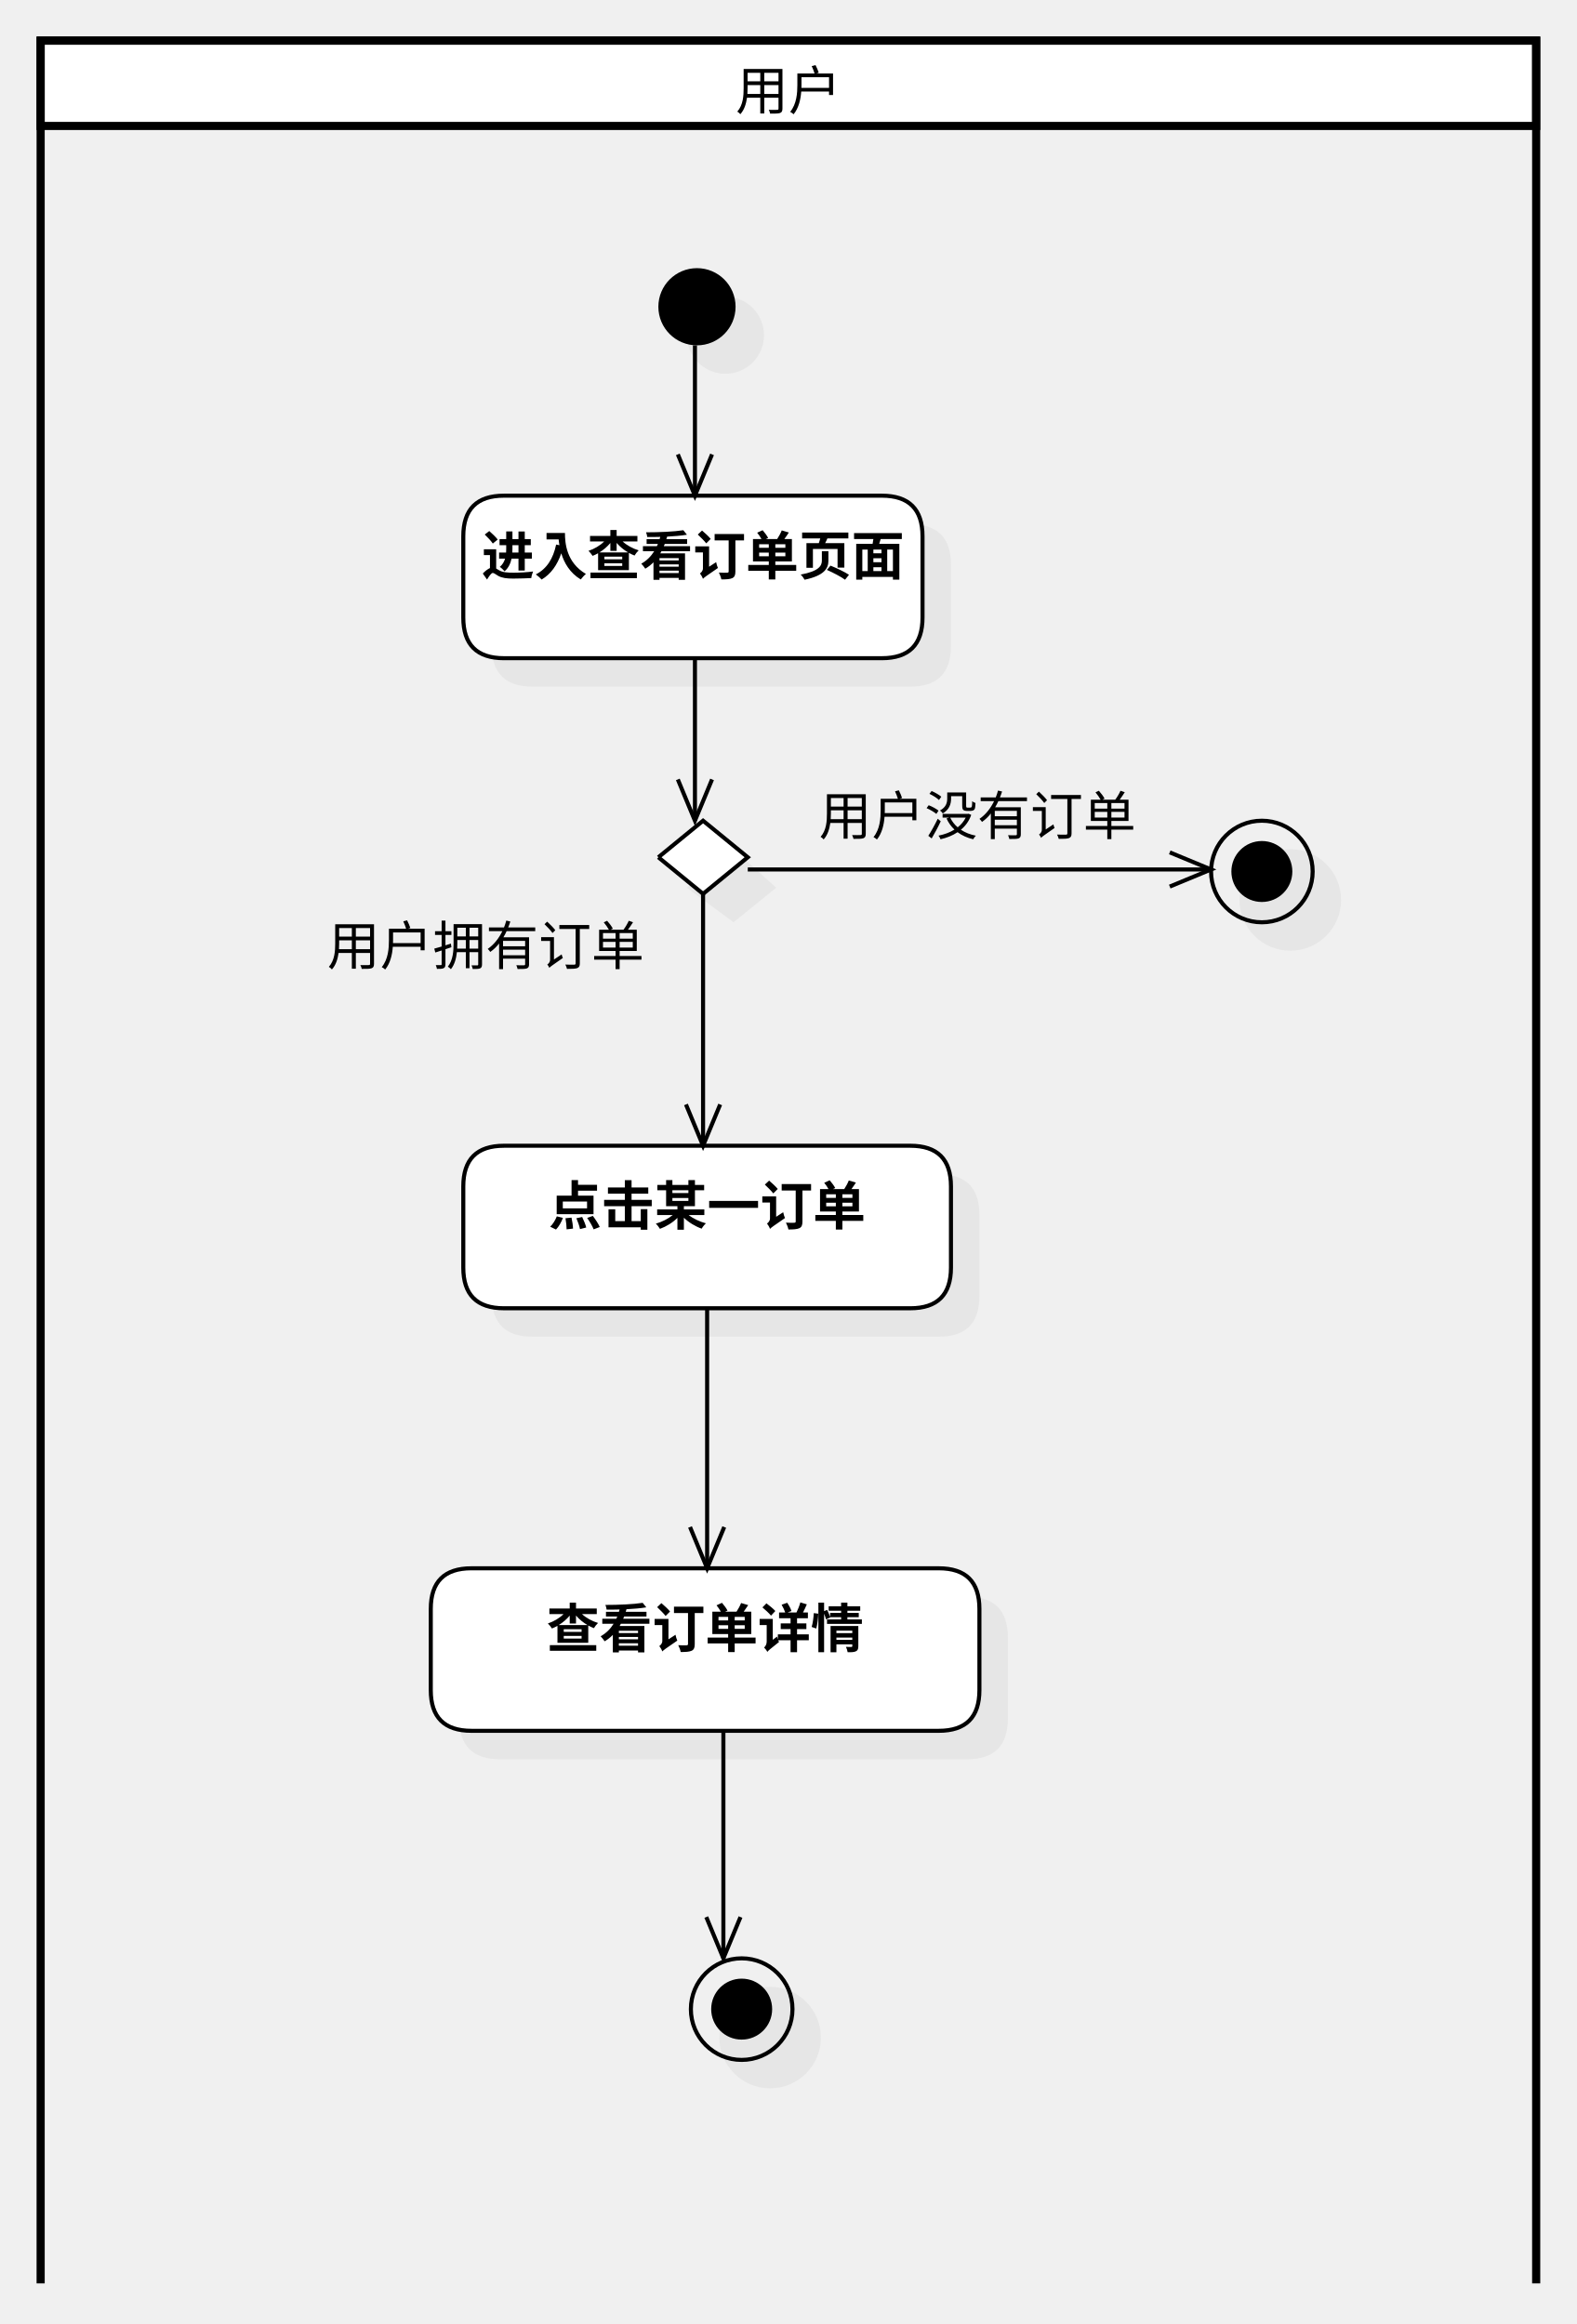
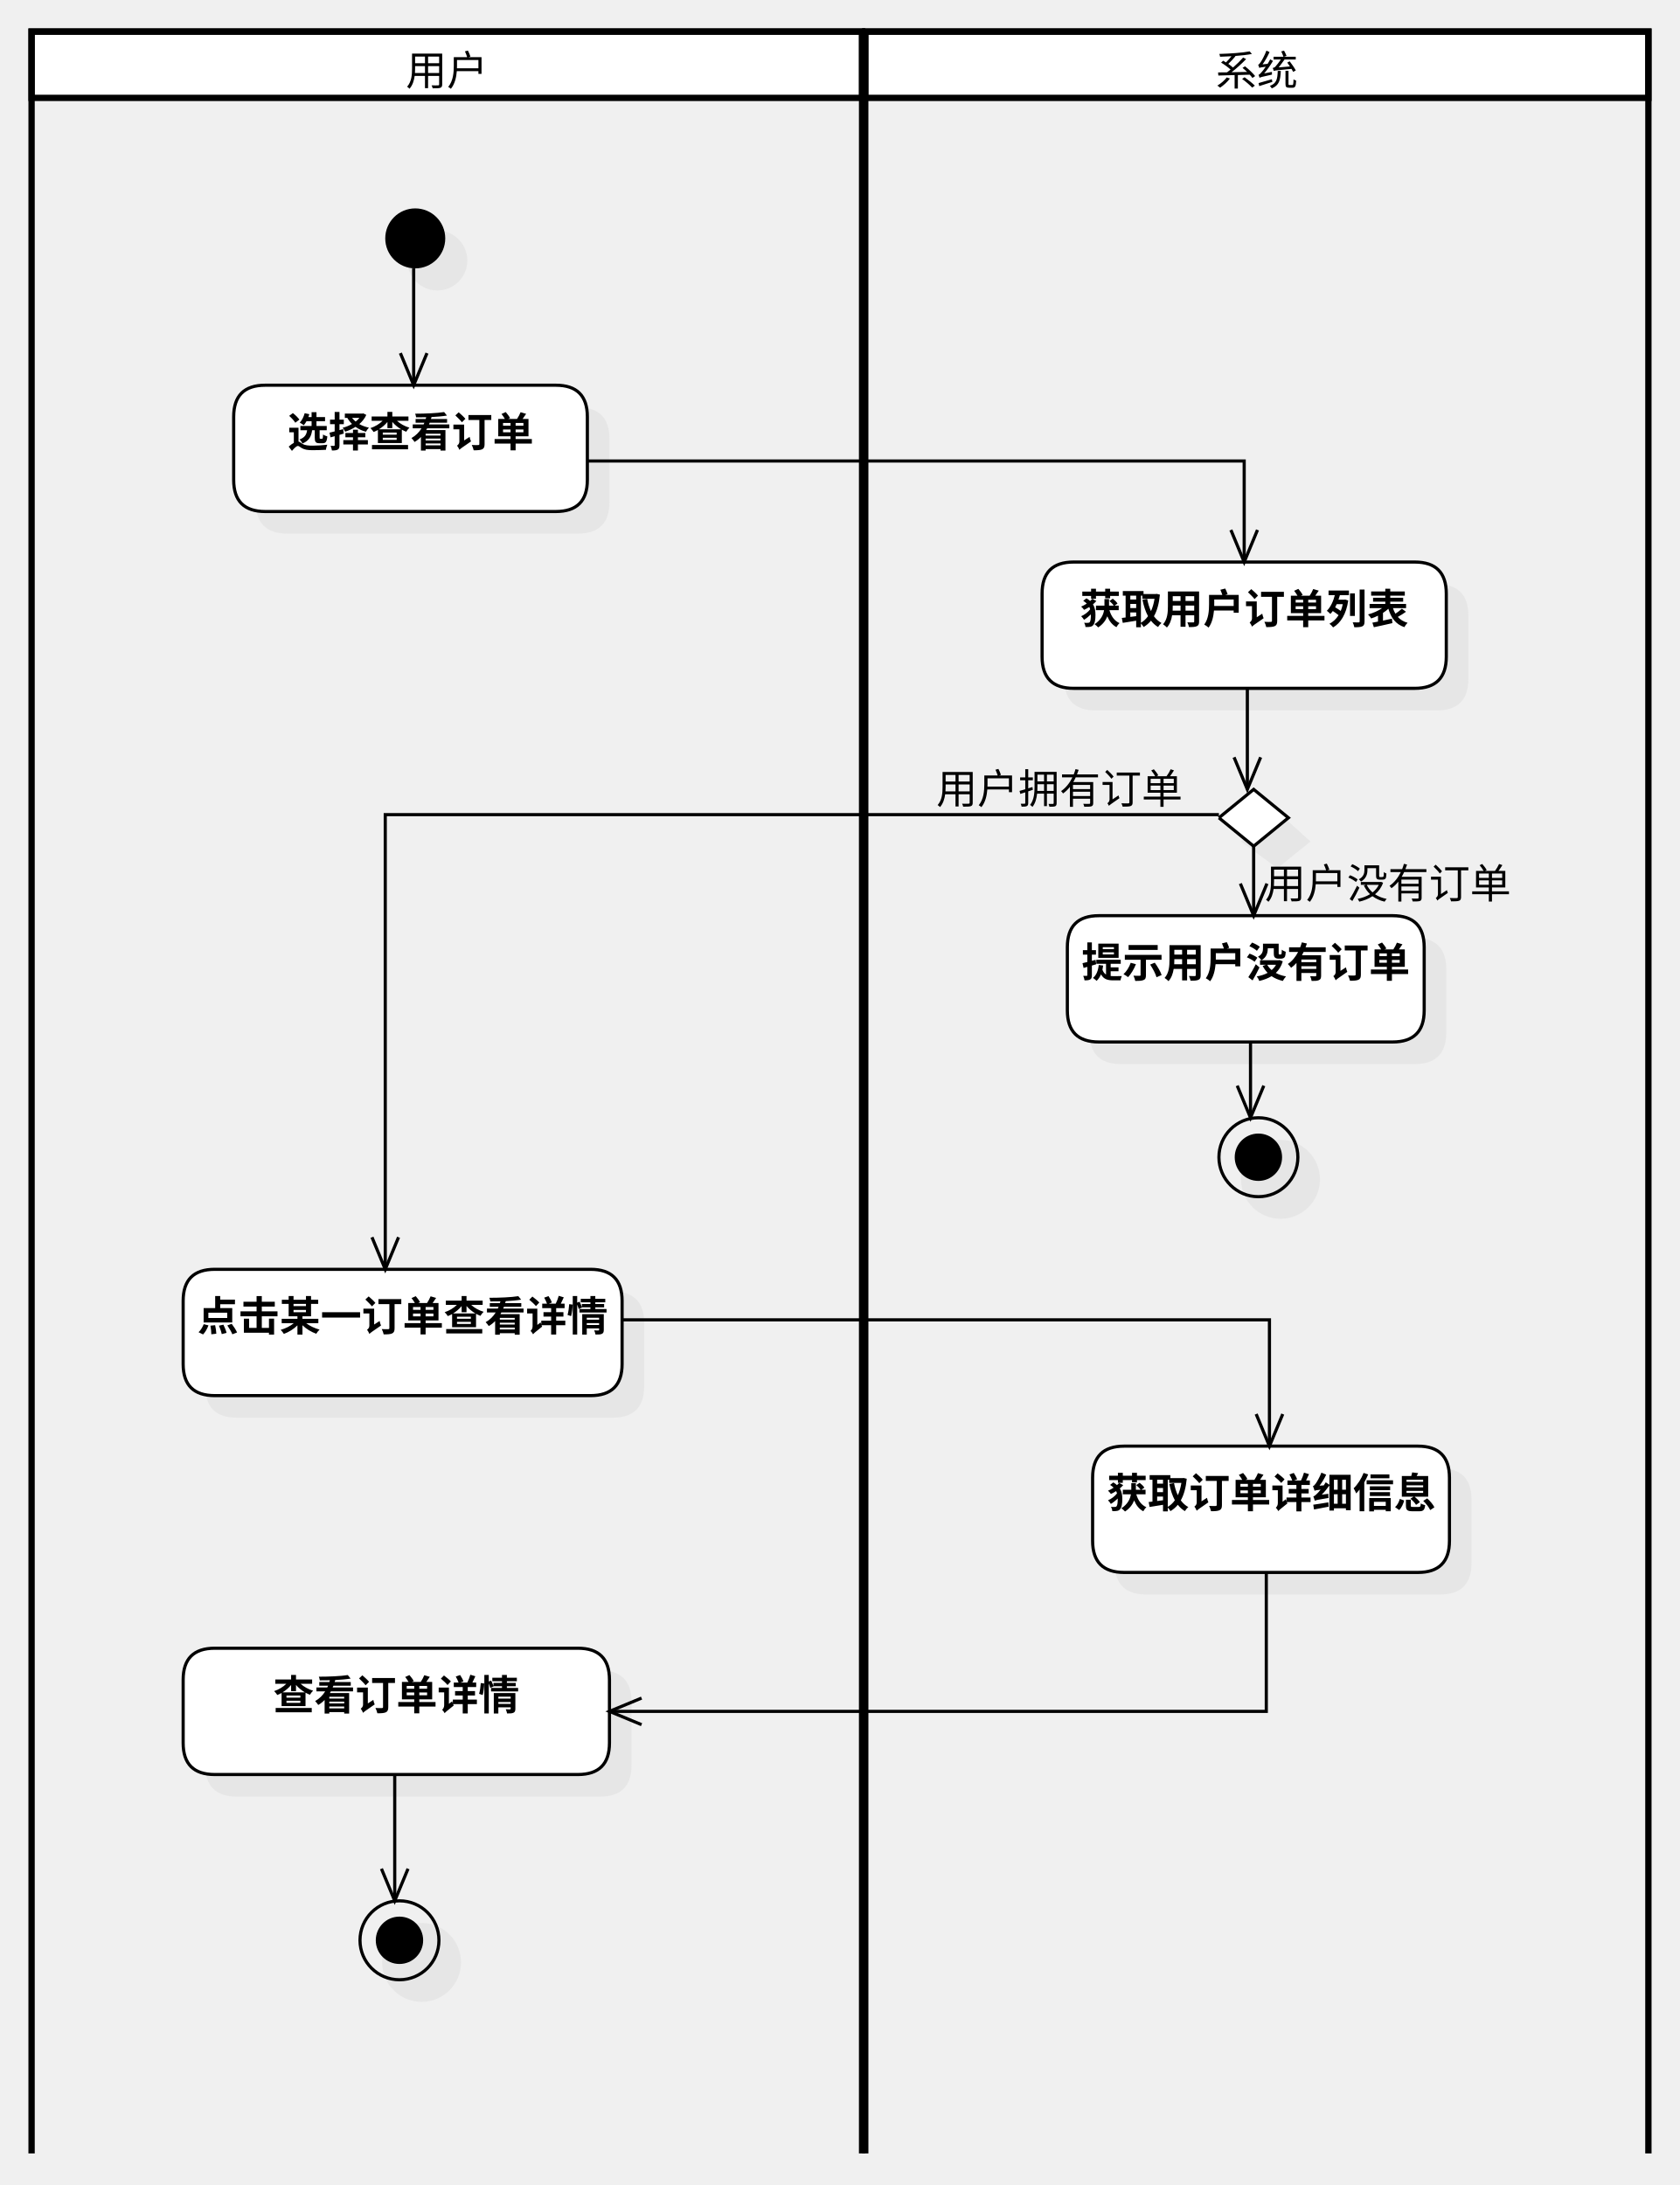
- <svg xmlns="http://www.w3.org/2000/svg" version="1.1" width="388" height="572">
+ <svg xmlns="http://www.w3.org/2000/svg" version="1.1" width="532" height="692">
  <defs />
  <g>
-     <g transform="translate(-198,-446) scale(1,1)">
-       <rect fill="#ffffff" stroke="none" x="208" y="456" width="368" height="21" />
-     </g>
-     <g transform="translate(-198,-446) scale(1,1)">
-       <path fill="none" stroke="#000000" d="M 208 456 L 576 456 L 576 477 L 208 477 L 208 456 Z Z" stroke-miterlimit="10" stroke-width="2" />
-     </g>
-     <g transform="translate(-198,-446) scale(1,1)">
-       <path fill="none" stroke="#000000" d="M 208 1008 L 208 456 L 576 456 L 576 1008" stroke-miterlimit="10" stroke-width="2" />
-     </g>
-     <g transform="translate(-198,-446) scale(1,1)">
-       <g>
-         <path fill="none" stroke="none" />
-         <text fill="#000000" stroke="none" font-family="Arial" font-size="13px" font-style="normal" font-weight="normal" text-decoration="none" x="379" y="473">用户</text>
-       </g>
-     </g>
-     <g transform="translate(-198,-446) scale(1,1)">
+     <g transform="translate(-238,-446) scale(1,1)">
+       <rect fill="#ffffff" stroke="none" x="248" y="456" width="263" height="21" />
+     </g>
+     <g transform="translate(-238,-446) scale(1,1)">
+       <path fill="none" stroke="#000000" d="M 248 456 L 511 456 L 511 477 L 248 477 L 248 456 Z Z" stroke-miterlimit="10" stroke-width="2" />
+     </g>
+     <g transform="translate(-238,-446) scale(1,1)">
+       <path fill="none" stroke="#000000" d="M 248 1128 L 248 456 L 511 456 L 511 1128" stroke-miterlimit="10" stroke-width="2" />
+     </g>
+     <g transform="translate(-238,-446) scale(1,1)">
+       <g>
+         <path fill="none" stroke="none" />
+         <text fill="#000000" stroke="none" font-family="Arial" font-size="13px" font-style="normal" font-weight="normal" text-decoration="none" x="366.5" y="473">用户</text>
+       </g>
+     </g>
+     <g transform="translate(-238,-446) scale(1,1)">
+       <rect fill="#ffffff" stroke="none" x="512" y="456" width="248" height="21" />
+     </g>
+     <g transform="translate(-238,-446) scale(1,1)">
+       <path fill="none" stroke="#000000" d="M 512 456 L 760 456 L 760 477 L 512 477 L 512 456 Z Z" stroke-miterlimit="10" stroke-width="2" />
+     </g>
+     <g transform="translate(-238,-446) scale(1,1)">
+       <path fill="none" stroke="#000000" d="M 512 1128 L 512 456 L 760 456 L 760 1128" stroke-miterlimit="10" stroke-width="2" />
+     </g>
+     <g transform="translate(-238,-446) scale(1,1)">
+       <g>
+         <path fill="none" stroke="none" />
+         <text fill="#000000" stroke="none" font-family="Arial" font-size="13px" font-style="normal" font-weight="normal" text-decoration="none" x="623" y="473">系统</text>
+       </g>
+     </g>
+     <g transform="translate(-238,-446) scale(1,1)">
      <path fill="#C0C0C0" stroke="none" d="M 367 528.5 C 367 523.253 371.253 519 376.5 519 C 381.747 519 386 523.253 386 528.5 C 386 533.747 381.747 538 376.5 538 C 371.253 538 367 533.747 367 528.5 Z" opacity="0.2" />
    </g>
-     <g transform="translate(-198,-446) scale(1,1)">
+     <g transform="translate(-238,-446) scale(1,1)">
      <path fill="#000000" stroke="none" d="M 360 521.5 C 360 516.253 364.253 512 369.5 512 C 374.747 512 379 516.253 379 521.5 C 379 526.747 374.747 531 369.5 531 C 364.253 531 360 526.747 360 521.5 Z" />
    </g>
-     <g transform="translate(-198,-446) scale(1,1)">
-       <path fill="#C0C0C0" stroke="none" d="M 329 575 L 422 575 Q 432 575 432 585 L 432 605 Q 432 615 422 615 L 329 615 Q 319 615 319 605 L 319 585 Q 319 575 329 575 Z" opacity="0.2" />
-     </g>
-     <g transform="translate(-198,-446) scale(1,1)">
-       <path fill="#ffffff" stroke="none" d="M 322 568 L 415 568 Q 425 568 425 578 L 425 598 Q 425 608 415 608 L 322 608 Q 312 608 312 598 L 312 578 Q 312 568 322 568 Z" />
-     </g>
-     <g transform="translate(-198,-446) scale(1,1)">
-       <path fill="none" stroke="#000000" d="M 322 568 L 415 568 Q 425 568 425 578 L 425 598 Q 425 608 415 608 L 322 608 Q 312 608 312 598 L 312 578 Q 312 568 322 568 Z" stroke-miterlimit="10" />
-     </g>
-     <g transform="translate(-198,-446) scale(1,1)">
-       <g>
-         <path fill="none" stroke="none" />
-         <text fill="#000000" stroke="none" font-family="Arial" font-size="13px" font-style="normal" font-weight="bold" text-decoration="none" x="316.5" y="587.5">进入查看订单页面</text>
-       </g>
-     </g>
-     <g transform="translate(-198,-446) scale(1,1)">
-       <path fill="#C0C0C0" stroke="none" d="M 329 735 L 429 735 Q 439 735 439 745 L 439 765 Q 439 775 429 775 L 329 775 Q 319 775 319 765 L 319 745 Q 319 735 329 735 Z" opacity="0.2" />
-     </g>
-     <g transform="translate(-198,-446) scale(1,1)">
-       <path fill="#ffffff" stroke="none" d="M 322 728 L 422 728 Q 432 728 432 738 L 432 758 Q 432 768 422 768 L 322 768 Q 312 768 312 758 L 312 738 Q 312 728 322 728 Z" />
-     </g>
-     <g transform="translate(-198,-446) scale(1,1)">
-       <path fill="none" stroke="#000000" d="M 322 728 L 422 728 Q 432 728 432 738 L 432 758 Q 432 768 422 768 L 322 768 Q 312 768 312 758 L 312 738 Q 312 728 322 728 Z" stroke-miterlimit="10" />
-     </g>
-     <g transform="translate(-198,-446) scale(1,1)">
-       <g>
-         <path fill="none" stroke="none" />
-         <text fill="#000000" stroke="none" font-family="Arial" font-size="13px" font-style="normal" font-weight="bold" text-decoration="none" x="333" y="747.5">点击某一订单</text>
-       </g>
-     </g>
-     <g transform="translate(-198,-446) scale(1,1)">
+     <g transform="translate(-238,-446) scale(1,1)">
+       <path fill="#C0C0C0" stroke="none" d="M 329 575 L 421 575 Q 431 575 431 585 L 431 605 Q 431 615 421 615 L 329 615 Q 319 615 319 605 L 319 585 Q 319 575 329 575 Z" opacity="0.2" />
+     </g>
+     <g transform="translate(-238,-446) scale(1,1)">
+       <path fill="#ffffff" stroke="none" d="M 322 568 L 414 568 Q 424 568 424 578 L 424 598 Q 424 608 414 608 L 322 608 Q 312 608 312 598 L 312 578 Q 312 568 322 568 Z" />
+     </g>
+     <g transform="translate(-238,-446) scale(1,1)">
+       <path fill="none" stroke="#000000" d="M 322 568 L 414 568 Q 424 568 424 578 L 424 598 Q 424 608 414 608 L 322 608 Q 312 608 312 598 L 312 578 Q 312 568 322 568 Z" stroke-miterlimit="10" />
+     </g>
+     <g transform="translate(-238,-446) scale(1,1)">
+       <g>
+         <path fill="none" stroke="none" />
+         <text fill="#000000" stroke="none" font-family="Arial" font-size="13px" font-style="normal" font-weight="bold" text-decoration="none" x="329" y="587.5">选择查看订单</text>
+       </g>
+     </g>
+     <g transform="translate(-238,-446) scale(1,1)">
+       <path fill="#C0C0C0" stroke="none" d="M 585 631 L 693 631 Q 703 631 703 641 L 703 661 Q 703 671 693 671 L 585 671 Q 575 671 575 661 L 575 641 Q 575 631 585 631 Z" opacity="0.2" />
+     </g>
+     <g transform="translate(-238,-446) scale(1,1)">
+       <path fill="#ffffff" stroke="none" d="M 578 624 L 686 624 Q 696 624 696 634 L 696 654 Q 696 664 686 664 L 578 664 Q 568 664 568 654 L 568 634 Q 568 624 578 624 Z" />
+     </g>
+     <g transform="translate(-238,-446) scale(1,1)">
+       <path fill="none" stroke="#000000" d="M 578 624 L 686 624 Q 696 624 696 634 L 696 654 Q 696 664 686 664 L 578 664 Q 568 664 568 654 L 568 634 Q 568 624 578 624 Z" stroke-miterlimit="10" />
+     </g>
+     <g transform="translate(-238,-446) scale(1,1)">
+       <g>
+         <path fill="none" stroke="none" />
+         <text fill="#000000" stroke="none" font-family="Arial" font-size="13px" font-style="normal" font-weight="bold" text-decoration="none" x="580" y="643.5">获取用户订单列表</text>
+       </g>
+     </g>
+     <g transform="translate(-238,-446) scale(1,1)">
+       <path fill="#C0C0C0" stroke="none" d="M 593 743 L 686 743 Q 696 743 696 753 L 696 773 Q 696 783 686 783 L 593 783 Q 583 783 583 773 L 583 753 Q 583 743 593 743 Z" opacity="0.2" />
+     </g>
+     <g transform="translate(-238,-446) scale(1,1)">
+       <path fill="#ffffff" stroke="none" d="M 586 736 L 679 736 Q 689 736 689 746 L 689 766 Q 689 776 679 776 L 586 776 Q 576 776 576 766 L 576 746 Q 576 736 586 736 Z" />
+     </g>
+     <g transform="translate(-238,-446) scale(1,1)">
+       <path fill="none" stroke="#000000" d="M 586 736 L 679 736 Q 689 736 689 746 L 689 766 Q 689 776 679 776 L 586 776 Q 576 776 576 766 L 576 746 Q 576 736 586 736 Z" stroke-miterlimit="10" />
+     </g>
+     <g transform="translate(-238,-446) scale(1,1)">
+       <g>
+         <path fill="none" stroke="none" />
+         <text fill="#000000" stroke="none" font-family="Arial" font-size="13px" font-style="normal" font-weight="bold" text-decoration="none" x="580.5" y="755.5">提示用户没有订单</text>
+       </g>
+     </g>
+     <g transform="translate(-238,-446) scale(1,1)">
+       <path fill="#C0C0C0" stroke="none" d="M 631 712.5 L 642.5 703 L 653 712.5 L 642.5 721 L 631 712.5" opacity="0.2" />
+     </g>
+     <g transform="translate(-238,-446) scale(1,1)">
+       <path fill="#ffffff" stroke="none" d="M 624 705 L 635 696 L 646 705 L 635 714 L 624 705" />
+     </g>
+     <g transform="translate(-238,-446) scale(1,1)">
+       <path fill="none" stroke="#000000" d="M 624 705 L 635 696 L 646 705 L 635 714 L 624 705 L 624 705" stroke-miterlimit="10" />
+     </g>
+     <g transform="translate(-238,-446) scale(1,1)">
+       <path fill="#C0C0C0" stroke="none" d="M 631 819.5 C 631 812.596 636.596 807 643.5 807 C 650.404 807 656 812.596 656 819.5 C 656 826.404 650.404 832 643.5 832 C 636.596 832 631 826.404 631 819.5 Z" opacity="0.2" />
+     </g>
+     <g transform="translate(-238,-446) scale(1,1)">
+       <path fill="none" stroke="#000000" d="M 624 812.5 C 624 805.596 629.596 800 636.5 800 C 643.404 800 649 805.596 649 812.5 C 649 819.404 643.404 825 636.5 825 C 629.596 825 624 819.404 624 812.5 Z" stroke-miterlimit="10" />
+     </g>
+     <g transform="translate(-238,-446) scale(1,1)">
+       <path fill="#000000" stroke="none" d="M 629 812.5 C 629 808.358 632.358 805 636.5 805 C 640.642 805 644 808.358 644 812.5 C 644 816.642 640.642 820 636.5 820 C 632.358 820 629 816.642 629 812.5 Z" />
+     </g>
+     <g transform="translate(-238,-446) scale(1,1)">
+       <path fill="#C0C0C0" stroke="none" d="M 313 855 L 432 855 Q 442 855 442 865 L 442 885 Q 442 895 432 895 L 313 895 Q 303 895 303 885 L 303 865 Q 303 855 313 855 Z" opacity="0.2" />
+     </g>
+     <g transform="translate(-238,-446) scale(1,1)">
+       <path fill="#ffffff" stroke="none" d="M 306 848 L 425 848 Q 435 848 435 858 L 435 878 Q 435 888 425 888 L 306 888 Q 296 888 296 878 L 296 858 Q 296 848 306 848 Z" />
+     </g>
+     <g transform="translate(-238,-446) scale(1,1)">
+       <path fill="none" stroke="#000000" d="M 306 848 L 425 848 Q 435 848 435 858 L 435 878 Q 435 888 425 888 L 306 888 Q 296 888 296 878 L 296 858 Q 296 848 306 848 Z" stroke-miterlimit="10" />
+     </g>
+     <g transform="translate(-238,-446) scale(1,1)">
+       <g>
+         <path fill="none" stroke="none" />
+         <text fill="#000000" stroke="none" font-family="Arial" font-size="13px" font-style="normal" font-weight="bold" text-decoration="none" x="300.5" y="867.5">点击某一订单查看详情</text>
+       </g>
+     </g>
+     <g transform="translate(-238,-446) scale(1,1)">
      <path fill="none" stroke="#000000" d="M 369 531 L 369 568" stroke-miterlimit="10" />
    </g>
-     <g transform="translate(-198,-446) scale(1,1)">
+     <g transform="translate(-238,-446) scale(1,1)">
      <path fill="none" stroke="#000000" d="M 364.79 557.837 L 369 568 L 373.21 557.837" stroke-miterlimit="10" />
    </g>
-     <g transform="translate(-198,-446) scale(1,1)">
-       <path fill="#C0C0C0" stroke="none" d="M 375 947.5 C 375 940.596 380.596 935 387.5 935 C 394.404 935 400 940.596 400 947.5 C 400 954.404 394.404 960 387.5 960 C 380.596 960 375 954.404 375 947.5 Z" opacity="0.2" />
-     </g>
-     <g transform="translate(-198,-446) scale(1,1)">
-       <path fill="none" stroke="#000000" d="M 368 940.5 C 368 933.596 373.596 928 380.5 928 C 387.404 928 393 933.596 393 940.5 C 393 947.404 387.404 953 380.5 953 C 373.596 953 368 947.404 368 940.5 Z" stroke-miterlimit="10" />
-     </g>
-     <g transform="translate(-198,-446) scale(1,1)">
-       <path fill="#000000" stroke="none" d="M 373 940.5 C 373 936.358 376.358 933 380.5 933 C 384.642 933 388 936.358 388 940.5 C 388 944.642 384.642 948 380.5 948 C 376.358 948 373 944.642 373 940.5 Z" />
-     </g>
-     <g transform="translate(-198,-446) scale(1,1)">
-       <path fill="#C0C0C0" stroke="none" d="M 321 839 L 436 839 Q 446 839 446 849 L 446 869 Q 446 879 436 879 L 321 879 Q 311 879 311 869 L 311 849 Q 311 839 321 839 Z" opacity="0.2" />
-     </g>
-     <g transform="translate(-198,-446) scale(1,1)">
-       <path fill="#ffffff" stroke="none" d="M 314 832 L 429 832 Q 439 832 439 842 L 439 862 Q 439 872 429 872 L 314 872 Q 304 872 304 862 L 304 842 Q 304 832 314 832 Z" />
-     </g>
-     <g transform="translate(-198,-446) scale(1,1)">
-       <path fill="none" stroke="#000000" d="M 314 832 L 429 832 Q 439 832 439 842 L 439 862 Q 439 872 429 872 L 314 872 Q 304 872 304 862 L 304 842 Q 304 832 314 832 Z" stroke-miterlimit="10" />
-     </g>
-     <g transform="translate(-198,-446) scale(1,1)">
-       <g>
-         <path fill="none" stroke="none" />
-         <text fill="#000000" stroke="none" font-family="Arial" font-size="13px" font-style="normal" font-weight="bold" text-decoration="none" x="332.5" y="851.5">查看订单详情</text>
-       </g>
-     </g>
-     <g transform="translate(-198,-446) scale(1,1)">
-       <path fill="none" stroke="#000000" d="M 376 872 L 376 928" stroke-miterlimit="10" />
-     </g>
-     <g transform="translate(-198,-446) scale(1,1)">
-       <path fill="none" stroke="#000000" d="M 371.79 917.837 L 376 928 L 380.21 917.837" stroke-miterlimit="10" />
-     </g>
-     <g transform="translate(-198,-446) scale(1,1)">
-       <path fill="#C0C0C0" stroke="none" d="M 367 664.5 L 378.5 655 L 389 664.5 L 378.5 673 L 367 664.5" opacity="0.2" />
-     </g>
-     <g transform="translate(-198,-446) scale(1,1)">
-       <path fill="#ffffff" stroke="none" d="M 360 657 L 371 648 L 382 657 L 371 666 L 360 657" />
-     </g>
-     <g transform="translate(-198,-446) scale(1,1)">
-       <path fill="none" stroke="#000000" d="M 360 657 L 371 648 L 382 657 L 371 666 L 360 657 L 360 657" stroke-miterlimit="10" />
-     </g>
-     <g transform="translate(-198,-446) scale(1,1)">
-       <path fill="#C0C0C0" stroke="none" d="M 503 667.5 C 503 660.596 508.596 655 515.5 655 C 522.404 655 528 660.596 528 667.5 C 528 674.404 522.404 680 515.5 680 C 508.596 680 503 674.404 503 667.5 Z" opacity="0.2" />
-     </g>
-     <g transform="translate(-198,-446) scale(1,1)">
-       <path fill="none" stroke="#000000" d="M 496 660.5 C 496 653.596 501.596 648 508.5 648 C 515.404 648 521 653.596 521 660.5 C 521 667.404 515.404 673 508.5 673 C 501.596 673 496 667.404 496 660.5 Z" stroke-miterlimit="10" />
-     </g>
-     <g transform="translate(-198,-446) scale(1,1)">
-       <path fill="#000000" stroke="none" d="M 501 660.5 C 501 656.358 504.358 653 508.5 653 C 512.642 653 516 656.358 516 660.5 C 516 664.642 512.642 668 508.5 668 C 504.358 668 501 664.642 501 660.5 Z" />
-     </g>
-     <g transform="translate(-198,-446) scale(1,1)">
-       <path fill="none" stroke="#000000" d="M 369 608 L 369 648" stroke-miterlimit="10" />
-     </g>
-     <g transform="translate(-198,-446) scale(1,1)">
-       <path fill="none" stroke="#000000" d="M 364.79 637.837 L 369 648 L 373.21 637.837" stroke-miterlimit="10" />
-     </g>
-     <g transform="translate(-198,-446) scale(1,1)">
-       <path fill="none" stroke="#000000" d="M 382 660 L 496 660" stroke-miterlimit="10" />
-     </g>
-     <g transform="translate(-198,-446) scale(1,1)">
-       <path fill="none" stroke="#000000" d="M 485.837 664.21 L 496 660 L 485.837 655.79" stroke-miterlimit="10" />
-     </g>
-     <g transform="translate(-198,-446) scale(1,1)">
-       <g>
-         <path fill="none" stroke="none" />
-         <text fill="#000000" stroke="none" font-family="Arial" font-size="13px" font-style="normal" font-weight="normal" text-decoration="none" x="399.5" y="651.5">用户没有订单</text>
-       </g>
-     </g>
-     <g transform="translate(-198,-446) scale(1,1)">
-       <path fill="none" stroke="#000000" d="M 371 666 L 371 728" stroke-miterlimit="10" />
-     </g>
-     <g transform="translate(-198,-446) scale(1,1)">
-       <path fill="none" stroke="#000000" d="M 366.79 717.837 L 371 728 L 375.21 717.837" stroke-miterlimit="10" />
-     </g>
-     <g transform="translate(-198,-446) scale(1,1)">
-       <g>
-         <path fill="none" stroke="none" />
-         <text fill="#000000" stroke="none" font-family="Arial" font-size="13px" font-style="normal" font-weight="normal" text-decoration="none" x="278.5" y="683.5">用户拥有订单</text>
-       </g>
-     </g>
-     <g transform="translate(-198,-446) scale(1,1)">
-       <path fill="none" stroke="#000000" d="M 372 768 L 372 832" stroke-miterlimit="10" />
-     </g>
-     <g transform="translate(-198,-446) scale(1,1)">
-       <path fill="none" stroke="#000000" d="M 367.79 821.837 L 372 832 L 376.21 821.837" stroke-miterlimit="10" />
+     <g transform="translate(-238,-446) scale(1,1)">
+       <path fill="none" stroke="#000000" d="M 424 592 L 632 592 L 632 624" stroke-miterlimit="10" />
+     </g>
+     <g transform="translate(-238,-446) scale(1,1)">
+       <path fill="none" stroke="#000000" d="M 627.79 613.837 L 632 624 L 636.21 613.837" stroke-miterlimit="10" />
+     </g>
+     <g transform="translate(-238,-446) scale(1,1)">
+       <path fill="none" stroke="#000000" d="M 633 664 L 633 696" stroke-miterlimit="10" />
+     </g>
+     <g transform="translate(-238,-446) scale(1,1)">
+       <path fill="none" stroke="#000000" d="M 628.79 685.837 L 633 696 L 637.21 685.837" stroke-miterlimit="10" />
+     </g>
+     <g transform="translate(-238,-446) scale(1,1)">
+       <path fill="none" stroke="#000000" d="M 635 714 L 635 736" stroke-miterlimit="10" />
+     </g>
+     <g transform="translate(-238,-446) scale(1,1)">
+       <path fill="none" stroke="#000000" d="M 630.79 725.837 L 635 736 L 639.21 725.837" stroke-miterlimit="10" />
+     </g>
+     <g transform="translate(-238,-446) scale(1,1)">
+       <g>
+         <path fill="none" stroke="none" />
+         <text fill="#000000" stroke="none" font-family="Arial" font-size="13px" font-style="normal" font-weight="normal" text-decoration="none" x="638.5" y="730.5">用户没有订单</text>
+       </g>
+     </g>
+     <g transform="translate(-238,-446) scale(1,1)">
+       <path fill="none" stroke="#000000" d="M 624 704 L 360 704 L 360 848" stroke-miterlimit="10" />
+     </g>
+     <g transform="translate(-238,-446) scale(1,1)">
+       <path fill="none" stroke="#000000" d="M 355.79 837.837 L 360 848 L 364.21 837.837" stroke-miterlimit="10" />
+     </g>
+     <g transform="translate(-238,-446) scale(1,1)">
+       <g>
+         <path fill="none" stroke="none" />
+         <text fill="#000000" stroke="none" font-family="Arial" font-size="13px" font-style="normal" font-weight="normal" text-decoration="none" x="534.5" y="700.5">用户拥有订单</text>
+       </g>
+     </g>
+     <g transform="translate(-238,-446) scale(1,1)">
+       <path fill="none" stroke="#000000" d="M 634 776 L 634 800" stroke-miterlimit="10" />
+     </g>
+     <g transform="translate(-238,-446) scale(1,1)">
+       <path fill="none" stroke="#000000" d="M 629.79 789.837 L 634 800 L 638.21 789.837" stroke-miterlimit="10" />
+     </g>
+     <g transform="translate(-238,-446) scale(1,1)">
+       <path fill="#C0C0C0" stroke="none" d="M 601 911 L 694 911 Q 704 911 704 921 L 704 941 Q 704 951 694 951 L 601 951 Q 591 951 591 941 L 591 921 Q 591 911 601 911 Z" opacity="0.2" />
+     </g>
+     <g transform="translate(-238,-446) scale(1,1)">
+       <path fill="#ffffff" stroke="none" d="M 594 904 L 687 904 Q 697 904 697 914 L 697 934 Q 697 944 687 944 L 594 944 Q 584 944 584 934 L 584 914 Q 584 904 594 904 Z" />
+     </g>
+     <g transform="translate(-238,-446) scale(1,1)">
+       <path fill="none" stroke="#000000" d="M 594 904 L 687 904 Q 697 904 697 914 L 697 934 Q 697 944 687 944 L 594 944 Q 584 944 584 934 L 584 914 Q 584 904 594 904 Z" stroke-miterlimit="10" />
+     </g>
+     <g transform="translate(-238,-446) scale(1,1)">
+       <g>
+         <path fill="none" stroke="none" />
+         <text fill="#000000" stroke="none" font-family="Arial" font-size="13px" font-style="normal" font-weight="bold" text-decoration="none" x="588.5" y="923.5">获取订单详细信息</text>
+       </g>
+     </g>
+     <g transform="translate(-238,-446) scale(1,1)">
+       <path fill="none" stroke="#000000" d="M 435 864 L 640 864 L 640 904" stroke-miterlimit="10" />
+     </g>
+     <g transform="translate(-238,-446) scale(1,1)">
+       <path fill="none" stroke="#000000" d="M 635.79 893.837 L 640 904 L 644.21 893.837" stroke-miterlimit="10" />
+     </g>
+     <g transform="translate(-238,-446) scale(1,1)">
+       <path fill="#C0C0C0" stroke="none" d="M 359 1067.5 C 359 1060.596 364.596 1055 371.5 1055 C 378.404 1055 384 1060.596 384 1067.5 C 384 1074.404 378.404 1080 371.5 1080 C 364.596 1080 359 1074.404 359 1067.5 Z" opacity="0.2" />
+     </g>
+     <g transform="translate(-238,-446) scale(1,1)">
+       <path fill="none" stroke="#000000" d="M 352 1060.5 C 352 1053.596 357.596 1048 364.5 1048 C 371.404 1048 377 1053.596 377 1060.5 C 377 1067.404 371.404 1073 364.5 1073 C 357.596 1073 352 1067.404 352 1060.5 Z" stroke-miterlimit="10" />
+     </g>
+     <g transform="translate(-238,-446) scale(1,1)">
+       <path fill="#000000" stroke="none" d="M 357 1060.5 C 357 1056.358 360.358 1053 364.5 1053 C 368.642 1053 372 1056.358 372 1060.5 C 372 1064.642 368.642 1068 364.5 1068 C 360.358 1068 357 1064.642 357 1060.5 Z" />
+     </g>
+     <g transform="translate(-238,-446) scale(1,1)">
+       <path fill="#C0C0C0" stroke="none" d="M 313 975 L 428 975 Q 438 975 438 985 L 438 1005 Q 438 1015 428 1015 L 313 1015 Q 303 1015 303 1005 L 303 985 Q 303 975 313 975 Z" opacity="0.2" />
+     </g>
+     <g transform="translate(-238,-446) scale(1,1)">
+       <path fill="#ffffff" stroke="none" d="M 306 968 L 421 968 Q 431 968 431 978 L 431 998 Q 431 1008 421 1008 L 306 1008 Q 296 1008 296 998 L 296 978 Q 296 968 306 968 Z" />
+     </g>
+     <g transform="translate(-238,-446) scale(1,1)">
+       <path fill="none" stroke="#000000" d="M 306 968 L 421 968 Q 431 968 431 978 L 431 998 Q 431 1008 421 1008 L 306 1008 Q 296 1008 296 998 L 296 978 Q 296 968 306 968 Z" stroke-miterlimit="10" />
+     </g>
+     <g transform="translate(-238,-446) scale(1,1)">
+       <g>
+         <path fill="none" stroke="none" />
+         <text fill="#000000" stroke="none" font-family="Arial" font-size="13px" font-style="normal" font-weight="bold" text-decoration="none" x="324.5" y="987.5">查看订单详情</text>
+       </g>
+     </g>
+     <g transform="translate(-238,-446) scale(1,1)">
+       <path fill="none" stroke="#000000" d="M 639 944 L 639 988 L 431 988" stroke-miterlimit="10" />
+     </g>
+     <g transform="translate(-238,-446) scale(1,1)">
+       <path fill="none" stroke="#000000" d="M 441.163 983.79 L 431 988 L 441.163 992.21" stroke-miterlimit="10" />
+     </g>
+     <g transform="translate(-238,-446) scale(1,1)">
+       <path fill="none" stroke="#000000" d="M 363 1008 L 363 1048" stroke-miterlimit="10" />
+     </g>
+     <g transform="translate(-238,-446) scale(1,1)">
+       <path fill="none" stroke="#000000" d="M 358.79 1037.837 L 363 1048 L 367.21 1037.837" stroke-miterlimit="10" />
    </g>
  </g>
</svg>
